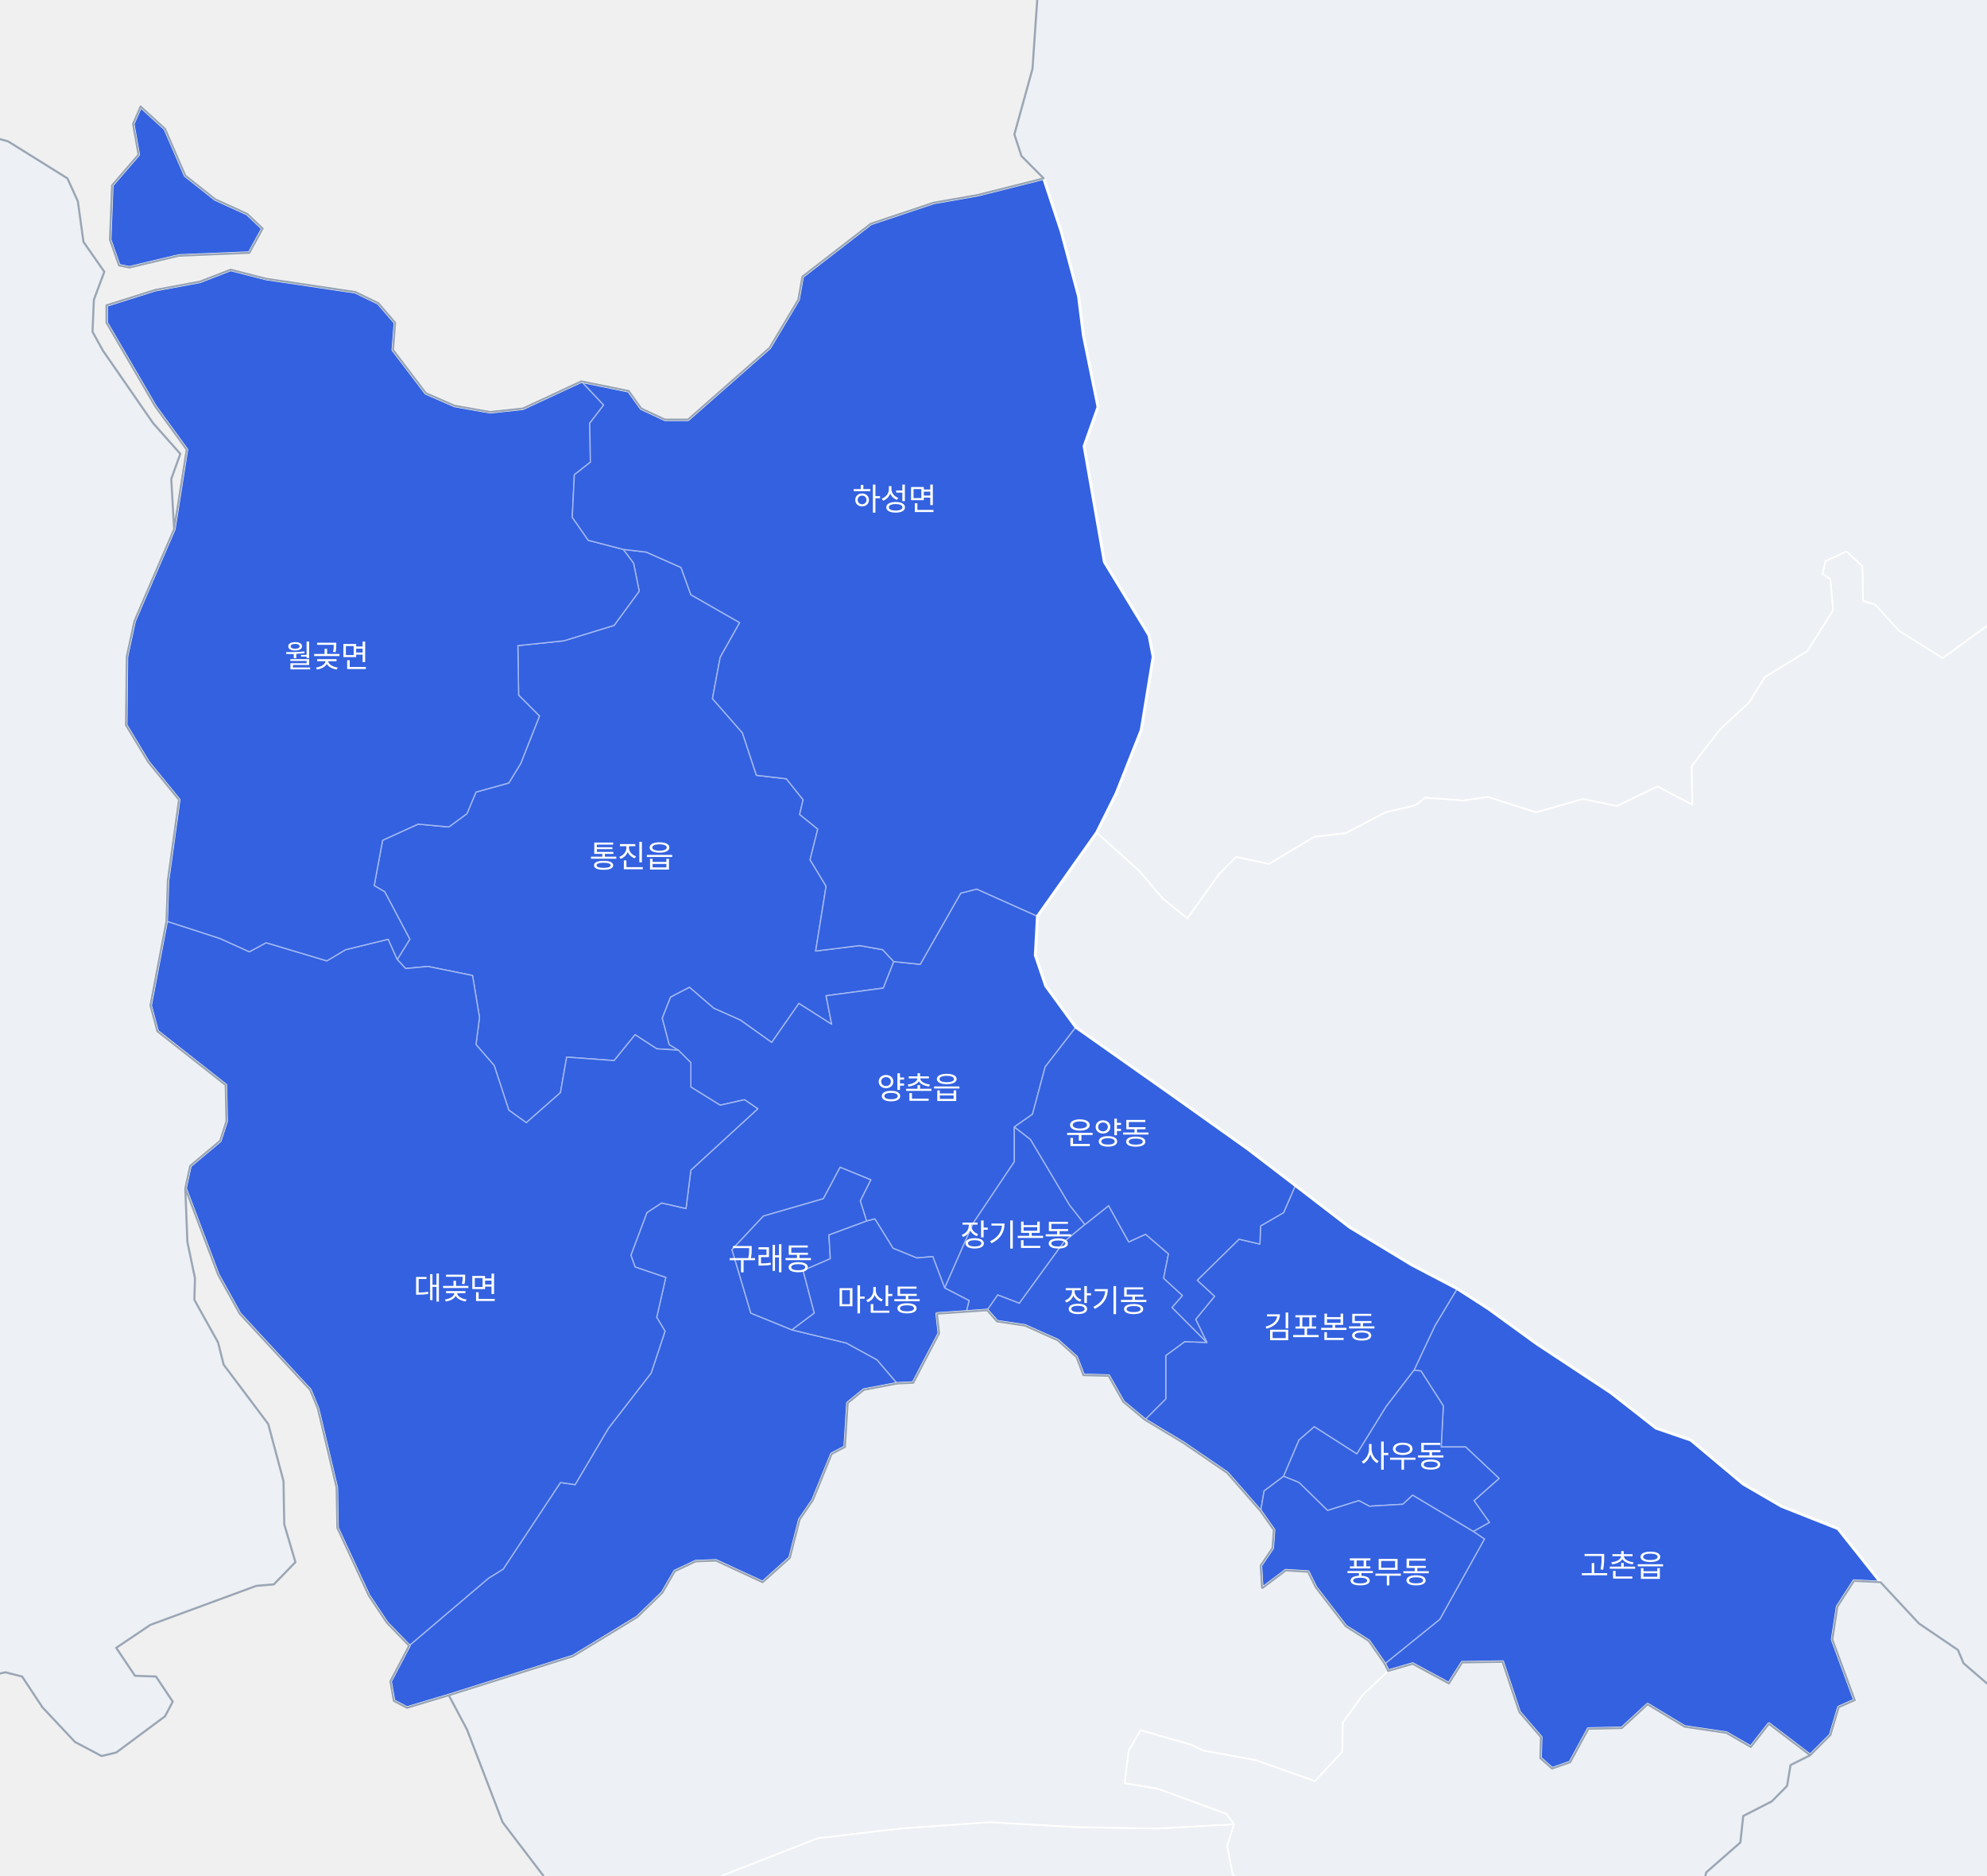
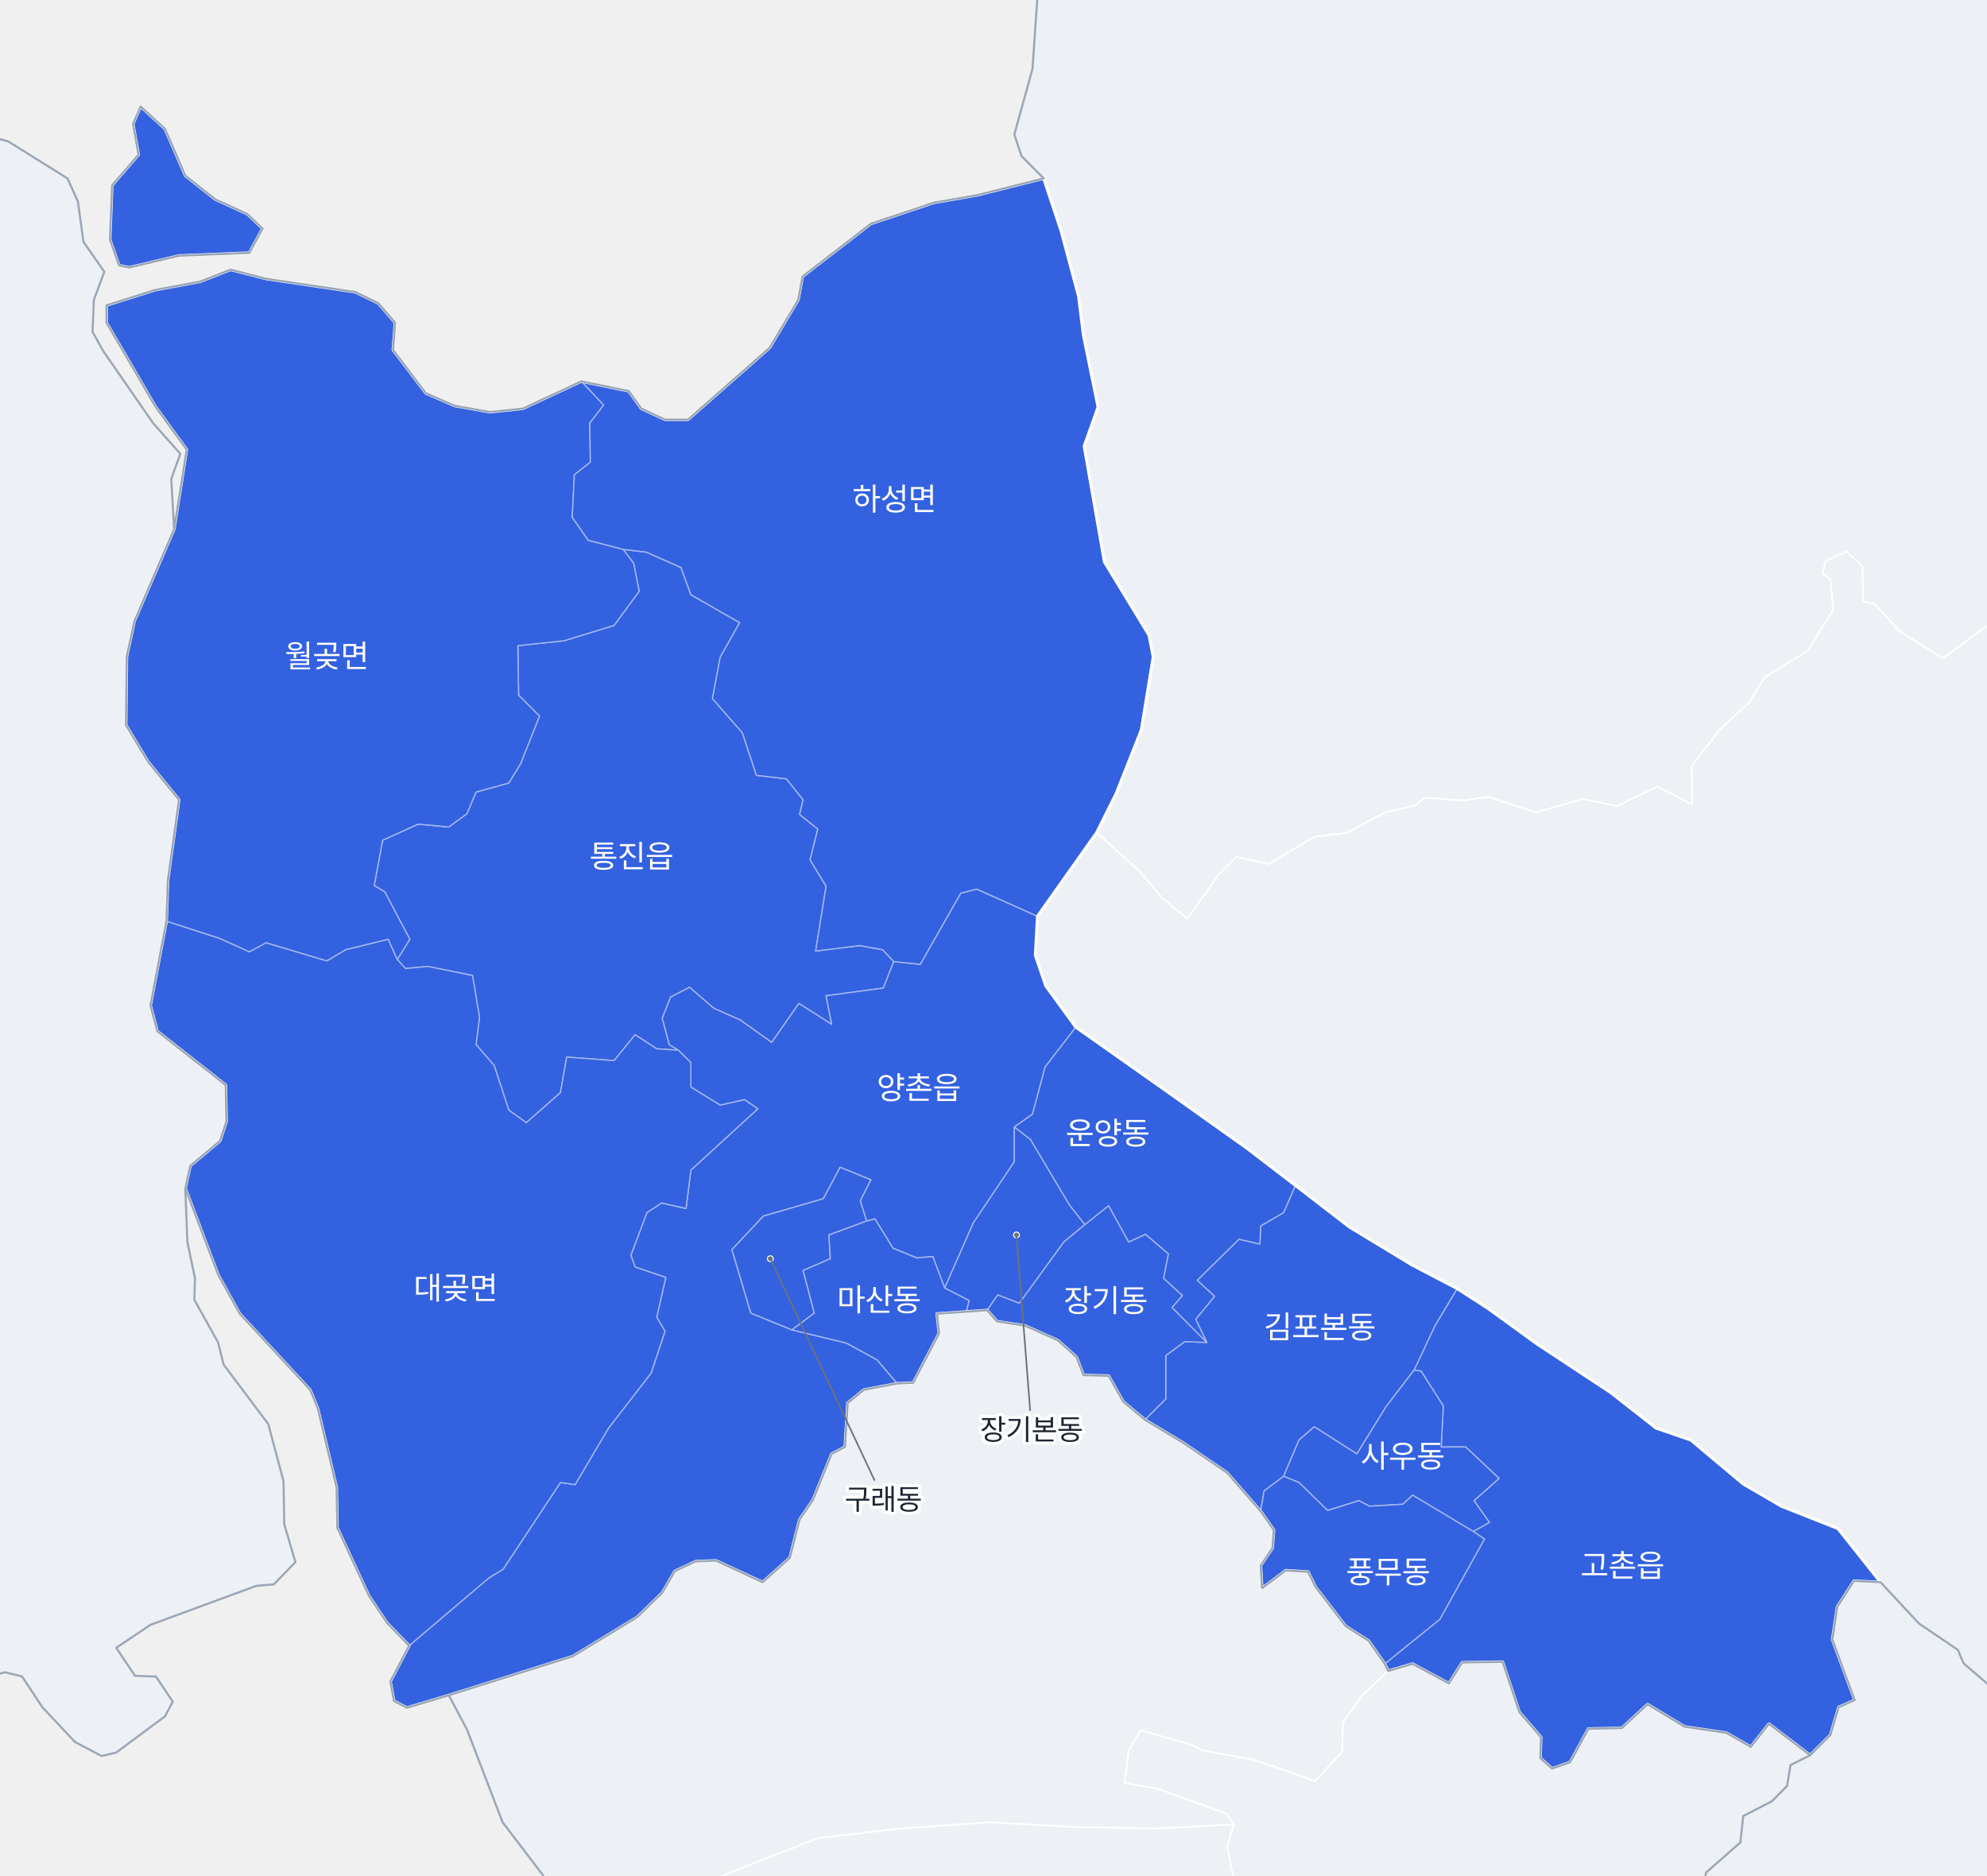
<svg xmlns="http://www.w3.org/2000/svg" width="1600" height="1510" viewBox="0 0 1600 1510" font-family="Pretendard,'Pretendard Variable','Apple SD Gothic Neo','Malgun Gothic','맑은 고딕','Noto Sans KR','Noto Sans CJK KR',sans-serif">
  <g id="배경">
    <path d="M1600 1510L1373.3 1510 1373.9 1507.5 1401.4 1483.4 1403.7 1462.1 1426.7 1450.3 1439 1437.9 1441.8 1421.1 1457.6 1413.2 1473.9 1396.9 1480.6 1374.5 1493.5 1368.8 1475.5 1320 1479.5 1293.6 1492.9 1272.8 1514.3 1273.9 1545.2 1307.1 1576.6 1328.4 1581.1 1339.1 1600 1355.4Z" fill="#EDF0F4" fill-rule="evenodd" />
    <path d="M993.8 1510L992.6 1509.2 988.1 1486.2 993.7 1468.8 987.6 1460.4 932.5 1440.2 905.6 1435.7 908.9 1409.3 918.5 1393 959.5 1404.8 968.5 1409.3 1011.1 1417.1 1058.9 1434 1080.8 1410.4 1081.3 1386.8 1097.1 1364.9 1117.8 1345.3 1137.5 1339.6 1166.7 1355.4 1177.4 1338.5 1209.9 1338 1223.4 1378.4 1240.8 1398.6 1240.3 1415.5 1249.8 1423.9 1264.4 1418.8 1279 1391.9 1306 1391.3 1326.7 1372.2 1356.5 1390.2 1390.2 1395.2 1409.8 1406.5 1424.4 1387.9 1457.6 1413.2 1441.8 1421.1 1439 1437.9 1426.7 1450.3 1403.7 1462.1 1401.4 1483.4 1373.9 1507.5 1373.3 1510Z" fill="#EDF0F4" fill-rule="evenodd" />
    <path d="M581.7 1510L658.5 1480 724.8 1472.2 797.2 1467.1 865.1 1471 931.4 1472.2 993.7 1468.8 988.1 1486.2 992.6 1509.2 993.8 1510Z" fill="#EDF0F4" fill-rule="evenodd" />
    <path d="M581.7 1510L437.4 1510 404.7 1467.1 376 1392.4 361.4 1364.9 461.4 1333.5 513.1 1302 533.3 1282.4 543.4 1265 560.2 1257.1 576.5 1256.5 614.1 1273.9 636 1254.3 643.9 1223.4 654.6 1207.7 669.7 1170.6 680.4 1165 682.6 1129.6 695.6 1119 722.5 1113.9 735.4 1113.3 756.2 1073.5 754.5 1057.7 778.1 1056.1 794.9 1054.9 802.8 1063.9 825.3 1067.3 851.7 1079.1 866.8 1092.6 872.4 1107.2 892.7 1107.7 904.4 1128.5 921.9 1143.1 952.7 1161.6 988.1 1185.8 1015.1 1216.7 1025.7 1231.8 1024.6 1246.4 1015.1 1260.5 1016.2 1278.4 1016.8 1278.4 1035.3 1264.4 1053.3 1265.5 1059.4 1277.9 1083.6 1309.3 1102.1 1321.1 1115 1339.6 1117.8 1345.3 1097.1 1364.9 1081.3 1386.8 1080.8 1410.4 1058.9 1434 1011.1 1417.1 968.5 1409.3 959.5 1404.8 918.5 1393 908.9 1409.3 905.6 1435.7 932.5 1440.2 987.6 1460.4 993.7 1468.8 931.4 1472.2 865.1 1471 797.2 1467.1 724.8 1472.2 658.5 1480Z" fill="#EDF0F4" fill-rule="evenodd" />
    <path d="M0 112L6.5 113.8 54.3 143.6 62.7 162.1 67.2 194.7 84 218.8 75.6 241.3 74.5 267.1 82.9 282.3 123.3 340.7 145.2 365.4 137.9 385.6 140.2 426 121.7 468.7 108.2 500.1 102 528.8 101.4 583.8 119.4 613.6 144.1 643.9 135.1 709 134.6 724.8 134 741.6 121.1 809.5 126.7 830.3 181.7 873.6 182.3 902.8 177.2 918.5 153.1 938.7 149.2 956.7 150.9 999.9 157 1029.1 156.5 1046.5 175.6 1080.8 180.1 1098.7 216 1146.5 228.3 1192.5 228.9 1227.3 237.9 1257.7 220.5 1275.6 206.4 1276.8 121.1 1308.2 93.6 1326.7 108.7 1349.2 125.6 1349.8 139.1 1370 132.9 1381.8 93.6 1411 81.8 1413.8 60.4 1402.5 34.1 1374.5 17.8 1349.8 4.3 1346.4 0 1347.4Z" fill="#EDF0F4" fill-rule="evenodd" />
    <path d="M1576.6 1328.4L1545.2 1307.1 1514.3 1273.9 1480 1230.7 1434.5 1212.7 1403.7 1194.8 1361.5 1159.4 1333.5 1149.8 1297 1121.2 1237.4 1081.9 1198.7 1053.8 1173.4 1037.5 1136.9 1018.4 1086.9 988.1 1043.1 954.4 1005 925.2 944.3 882 866.3 827 842.1 793.8 833.7 769.1 835.4 737.7 883.1 670.3 917.4 701.2 936.5 723.6 956.1 739.4 981.9 703.4 995.4 689.9 1021.8 695.6 1058.3 673.7 1083.6 670.8 1115.6 654 1139.7 648.4 1147.6 642.2 1178.5 644.5 1198.1 641.6 1236.9 654 1274.5 643.3 1302 648.9 1334.6 633.2 1362.7 647.8 1362.1 616.9 1385.1 587.2 1408.7 565.3 1421.1 545.1 1455.3 524.3 1476.1 491.2 1473.9 466.4 1467.7 461.9 1469.9 451.8 1486.8 444 1499.7 455.8 1500.2 483.8 1509.8 486.7 1529.4 508 1564.3 529.9 1600 503.9 1600 1355.4 1581.1 1339.1Z" fill="#EDF0F4" fill-rule="evenodd" />
    <path d="M1198.1 641.6L1178.5 644.5 1147.6 642.2 1139.7 648.4 1115.6 654 1083.6 670.8 1058.3 673.7 1021.8 695.6 995.4 689.9 981.9 703.4 956.1 739.4 936.5 723.6 917.4 701.2 883.1 670.3 898.8 638.8 919 587.7 928.6 528.8 925.2 511.4 889.3 452.4 873 359.2 884.2 327.7 872.4 269.9 868.5 238.5 854.5 186.2 840.4 143.6 822.5 125.6 816.8 108.2 831.4 55.4 835.2 0 1600 0 1600 503.9 1564.3 529.9 1529.4 508 1509.8 486.7 1500.2 483.8 1499.7 455.8 1486.8 444 1469.9 451.8 1467.7 461.9 1473.9 466.4 1476.1 491.2 1455.3 524.3 1421.1 545.1 1408.7 565.3 1385.1 587.2 1362.1 616.9 1362.7 647.8 1334.6 633.2 1302 648.9 1274.5 643.3 1236.9 654Z" fill="#EDF0F4" fill-rule="evenodd" />
    <path d="M1373.3 1510L1373.9 1507.5 1401.4 1483.4 1403.7 1462.1 1426.7 1450.3 1439 1437.9 1441.8 1421.1 1457.6 1413.2 1473.9 1396.9 1480.6 1374.5 1493.5 1368.8 1475.5 1320 1479.5 1293.6 1492.9 1272.8 1514.3 1273.9 1545.2 1307.1 1576.6 1328.4 1581.1 1339.1 1600 1355.4" fill="none" stroke="#FFFFFF" stroke-width="1.2" stroke-linejoin="round" stroke-linecap="round" />
    <path d="M993.8 1510L992.6 1509.2 988.1 1486.2 993.7 1468.8 987.6 1460.4 932.5 1440.2 905.6 1435.7 908.9 1409.3 918.5 1393 959.5 1404.8 968.5 1409.3 1011.1 1417.1 1058.9 1434 1080.8 1410.4 1081.3 1386.8 1097.1 1364.9 1117.8 1345.3 1137.5 1339.6 1166.7 1355.4 1177.4 1338.5 1209.9 1338 1223.4 1378.4 1240.8 1398.6 1240.3 1415.5 1249.8 1423.9 1264.4 1418.8 1279 1391.9 1306 1391.3 1326.7 1372.2 1356.5 1390.2 1390.2 1395.2 1409.8 1406.5 1424.4 1387.9 1457.6 1413.2 1441.8 1421.1 1439 1437.9 1426.7 1450.3 1403.7 1462.1 1401.4 1483.4 1373.9 1507.5 1373.3 1510" fill="none" stroke="#FFFFFF" stroke-width="1.2" stroke-linejoin="round" stroke-linecap="round" />
    <path d="M581.7 1510L658.5 1480 724.8 1472.2 797.2 1467.1 865.1 1471 931.4 1472.2 993.7 1468.8 988.1 1486.2 992.6 1509.2 993.8 1510" fill="none" stroke="#FFFFFF" stroke-width="1.2" stroke-linejoin="round" stroke-linecap="round" />
    <path d="M437.4 1510L404.7 1467.1 376 1392.4 361.4 1364.9 461.4 1333.5 513.1 1302 533.3 1282.4 543.4 1265 560.2 1257.1 576.5 1256.5 614.1 1273.9 636 1254.3 643.9 1223.4 654.6 1207.7 669.7 1170.6 680.4 1165 682.6 1129.6 695.6 1119 722.5 1113.9 735.4 1113.3 756.2 1073.5 754.5 1057.7 778.1 1056.1 794.9 1054.9 802.8 1063.9 825.3 1067.3 851.7 1079.1 866.8 1092.6 872.4 1107.2 892.7 1107.7 904.4 1128.5 921.9 1143.1 952.7 1161.6 988.1 1185.8 1015.1 1216.7 1025.7 1231.8 1024.6 1246.4 1015.1 1260.5 1016.2 1278.4 1016.8 1278.4 1035.3 1264.4 1053.3 1265.5 1059.4 1277.9 1083.6 1309.3 1102.1 1321.1 1115 1339.6 1117.8 1345.3 1097.1 1364.9 1081.3 1386.8 1080.8 1410.4 1058.9 1434 1011.1 1417.1 968.5 1409.3 959.5 1404.8 918.5 1393 908.9 1409.3 905.6 1435.7 932.5 1440.2 987.6 1460.4 993.7 1468.8 931.4 1472.2 865.1 1471 797.2 1467.1 724.8 1472.2 658.5 1480 581.7 1510" fill="none" stroke="#FFFFFF" stroke-width="1.2" stroke-linejoin="round" stroke-linecap="round" />
    <path d="M0 112L6.5 113.8 54.3 143.6 62.7 162.1 67.2 194.7 84 218.8 75.6 241.3 74.5 267.1 82.9 282.3 123.3 340.7 145.2 365.4 137.9 385.6 140.2 426 121.7 468.7 108.2 500.1 102 528.8 101.4 583.8 119.4 613.6 144.1 643.9 135.1 709 134.6 724.8 134 741.6 121.1 809.5 126.7 830.3 181.7 873.6 182.3 902.8 177.2 918.5 153.1 938.7 149.2 956.7 150.9 999.9 157 1029.1 156.5 1046.5 175.6 1080.8 180.1 1098.7 216 1146.5 228.3 1192.5 228.9 1227.3 237.9 1257.7 220.5 1275.6 206.4 1276.8 121.1 1308.2 93.6 1326.7 108.7 1349.2 125.6 1349.8 139.1 1370 132.9 1381.8 93.6 1411 81.8 1413.8 60.4 1402.5 34.1 1374.5 17.8 1349.8 4.3 1346.4 0 1347.4" fill="none" stroke="#FFFFFF" stroke-width="1.2" stroke-linejoin="round" stroke-linecap="round" />
    <path d="M1600 1355.4L1581.1 1339.1 1576.6 1328.4 1545.2 1307.1 1514.3 1273.9 1480 1230.7 1434.5 1212.7 1403.7 1194.8 1361.5 1159.4 1333.5 1149.8 1297 1121.2 1237.4 1081.9 1198.7 1053.8 1173.4 1037.5 1136.9 1018.4 1086.9 988.1 1043.1 954.4 1005 925.2 944.3 882 866.3 827 842.1 793.8 833.7 769.1 835.4 737.7 883.1 670.3 917.4 701.2 936.5 723.6 956.1 739.4 981.9 703.4 995.4 689.9 1021.8 695.6 1058.3 673.7 1083.6 670.8 1115.6 654 1139.7 648.4 1147.6 642.2 1178.5 644.5 1198.1 641.6 1236.9 654 1274.5 643.3 1302 648.9 1334.6 633.2 1362.7 647.8 1362.1 616.9 1385.1 587.2 1408.7 565.3 1421.1 545.1 1455.3 524.3 1476.1 491.2 1473.9 466.4 1467.7 461.9 1469.9 451.8 1486.8 444 1499.7 455.8 1500.2 483.8 1509.8 486.7 1529.4 508 1564.3 529.9 1600 503.9" fill="none" stroke="#FFFFFF" stroke-width="1.2" stroke-linejoin="round" stroke-linecap="round" />
    <path d="M1600 503.9L1564.3 529.9 1529.4 508 1509.8 486.7 1500.2 483.8 1499.7 455.8 1486.8 444 1469.9 451.8 1467.7 461.9 1473.9 466.4 1476.1 491.2 1455.3 524.3 1421.1 545.1 1408.7 565.3 1385.1 587.2 1362.1 616.9 1362.7 647.8 1334.6 633.2 1302 648.9 1274.5 643.3 1236.9 654 1198.1 641.6 1178.5 644.5 1147.6 642.2 1139.7 648.4 1115.6 654 1083.6 670.8 1058.3 673.7 1021.8 695.6 995.4 689.9 981.9 703.4 956.1 739.4 936.5 723.6 917.4 701.2 883.1 670.3 898.8 638.8 919 587.7 928.6 528.8 925.2 511.4 889.3 452.4 873 359.2 884.2 327.7 872.4 269.9 868.5 238.5 854.5 186.2 840.4 143.6 822.5 125.6 816.8 108.2 831.4 55.4 835.2 0" fill="none" stroke="#FFFFFF" stroke-width="1.2" stroke-linejoin="round" stroke-linecap="round" />
  </g>
  <g id="대상_내부">
    <path id="경기도_김포시_통진읍" d="M719.7 774.2L710.7 764.6 692.2 761.3 656.8 765.7 665.2 713.5 652.3 692.2 658.5 667.5 643.9 655.7 646.7 643.9 633.2 627 609.1 624.2 597.8 590 573.7 562.5 579.9 529.3 595.6 501.3 556.3 478.8 548.4 456.9 520.4 444.5 501.8 442.3 510.2 453.5 514.7 476 494.5 503.5 454.1 515.9 417 519.8 417.6 559.7 434.4 576.5 419.3 614.7 409.7 630.4 383.3 637.7 376 655.1 361.4 665.8 336.7 663.5 308.1 676.5 301.3 713 309.8 718 330 756.2 319.9 772.5 326.6 779.8 344.6 778.1 380.5 785.4 386.1 819.1 383.3 841 397.9 857.8 409.7 893.8 423.8 903.9 451.3 879.7 456.3 851.1 494.5 853.9 511.4 833.1 528.8 844.4 546.2 845.5 538.9 841 533.3 819.7 540 802.8 555.2 794.9 574.8 811.8 596.2 821.3 621.4 839.3 643.3 807.9 669.7 824.7 665.2 801.7 711.3 795.5Z" fill="#3361E0" fill-rule="evenodd" stroke="#A3B8F1" stroke-width="1" stroke-linejoin="round" />
    <path id="경기도_김포시_고촌읍" d="M1198.7 1053.8L1173.4 1037.5 1155.5 1067.3 1138.6 1103.2 1144.2 1103.8 1162.2 1131.9 1160.5 1165 1180.2 1165 1207.1 1190.3 1186.9 1208.2 1199.3 1225.7 1186.3 1233 1195.3 1239.1 1159.4 1303.7 1115 1339.6 1117.8 1345.3 1137.5 1339.6 1166.7 1355.4 1177.4 1338.5 1209.9 1338 1223.4 1378.4 1240.8 1398.6 1240.3 1415.5 1249.8 1423.9 1264.4 1418.8 1279 1391.9 1306 1391.3 1326.7 1372.2 1356.5 1390.2 1390.2 1395.2 1409.8 1406.5 1424.4 1387.9 1457.6 1413.2 1473.9 1396.9 1480.6 1374.5 1493.5 1368.8 1475.5 1320 1479.5 1293.6 1492.9 1272.8 1514.3 1273.9 1480 1230.7 1434.5 1212.7 1403.7 1194.8 1361.5 1159.4 1333.5 1149.8 1297 1121.2 1237.4 1081.9Z" fill="#3361E0" fill-rule="evenodd" stroke="#A3B8F1" stroke-width="1" stroke-linejoin="round" />
    <path id="경기도_김포시_양촌읍" d="M835.4 737.7L786.5 715.8 773.6 719.1 741 776.4 719.7 774.2 711.3 795.5 665.2 801.7 669.7 824.7 643.3 807.9 621.4 839.3 596.2 821.3 574.8 811.8 555.2 794.9 540 802.8 533.3 819.7 538.9 841 546.2 845.5 556.3 855.6 556.3 875.2 579.9 889.8 599.5 885.4 610.2 892.7 556.3 942.1 552.4 973 532.7 968.5 520.9 976.3 508 1010.6 511.4 1020.1 536.1 1028.5 528.8 1060.6 535.5 1071.8 524.3 1105.5 490 1149.8 463.1 1195.3 451.3 1193.6 405.2 1263.3 393.4 1270.6 329.4 1325 314.3 1353.7 317.1 1369.4 327.7 1375 361.4 1364.9 461.4 1333.5 513.1 1302 533.3 1282.4 543.4 1265 560.2 1257.1 576.5 1256.5 614.1 1273.9 636 1254.3 643.9 1223.4 654.6 1207.7 669.7 1170.6 680.4 1165 682.6 1129.6 695.6 1119 722.5 1113.9 706.2 1094.8 681.5 1081.3 637.7 1070.7 604.6 1057.2 589.4 1006.1 614.7 979.1 663 965.1 676.5 939.8 701.2 949.9 692.7 966.8 697.8 983.1 704.5 981.4 719.1 1005 738.2 1012.8 751.1 1011.7 760.7 1037 783.7 984.7 816.8 935.3 816.8 907.3 831.4 897.1 841.6 859 866.3 827 842.1 793.8 833.7 769.1Z" fill="#3361E0" fill-rule="evenodd" stroke="#A3B8F1" stroke-width="1" stroke-linejoin="round" />
    <path id="경기도_김포시_대곶면" d="M319.9 772.5L312.6 756.2 278.3 764.6 263.2 773.6 214.3 759 200.8 766.3 177.2 755.6 134 741.6 121.1 809.5 126.7 830.3 181.7 873.6 182.3 902.8 177.2 918.5 153.1 938.7 149.2 956.7 175.6 1026.3 193 1057.7 249.7 1119 255.9 1134.1 271 1197.6 271.6 1230.1 296.9 1284.6 311.5 1306.5 329.4 1325 393.4 1270.6 405.2 1263.3 451.3 1193.6 463.1 1195.3 490 1149.8 524.3 1105.5 535.5 1071.8 528.8 1060.6 536.1 1028.5 511.4 1020.1 508 1010.6 520.9 976.3 532.7 968.5 552.4 973 556.3 942.1 610.2 892.7 599.5 885.4 579.9 889.8 556.3 875.2 556.3 855.6 546.2 845.5 528.8 844.4 511.4 833.1 494.5 853.9 456.3 851.1 451.3 879.7 423.8 903.9 409.7 893.8 397.9 857.8 383.3 841 386.1 819.1 380.5 785.4 344.6 778.1 326.6 779.8Z" fill="#3361E0" fill-rule="evenodd" stroke="#A3B8F1" stroke-width="1" stroke-linejoin="round" />
    <path id="경기도_김포시_월곶면" d="M468.1 307L421 328.9 394.6 331.7 365.9 326.6 342.9 316.5 316.5 281.7 318.2 259.8 304.7 244.1 286.2 235.1 214.3 224.4 185.7 217.1 161 226.7 125 233.4 85.7 245.8 85.7 259.8 125 327.2 150.3 362 140.2 426 121.7 468.7 108.2 500.1 102 528.8 101.4 583.8 119.4 613.6 144.1 643.9 135.1 709 134.6 724.8 134 741.6 177.2 755.6 200.8 766.3 214.3 759 263.2 773.6 278.3 764.6 312.6 756.2 319.9 772.5 330 756.2 309.8 718 301.3 713 308.1 676.5 336.7 663.5 361.4 665.8 376 655.1 383.3 637.7 409.7 630.4 419.3 614.7 434.4 576.5 417.6 559.7 417 519.8 454.1 515.9 494.5 503.5 514.7 476 510.2 453.5 501.8 442.3 473.7 435 460.8 416.5 462.5 382.2 475.4 372.1 474.9 340.7 486.1 326.1ZM200.8 203.6L211.5 184 199.1 172.2 173.3 160.4 149.2 141.3 132.9 103.7 113.2 85.7 107.1 99.8 111.5 124.5 90.2 149.2 88.5 193 95.8 213.7 104.2 215.4 144.1 205.9Z" fill="#3361E0" fill-rule="evenodd" stroke="#A3B8F1" stroke-width="1" stroke-linejoin="round" />
    <path id="경기도_김포시_하성면" d="M884.2 327.7L872.4 269.9 868.5 238.5 854.5 186.2 840.4 143.6 787.1 157 751.7 163.2 701.2 180.1 646.1 222.7 642.8 241.3 619.7 280 554 337.8 535.5 337.8 516.4 328.9 506.3 314.8 468.1 307 486.1 326.1 474.9 340.7 475.4 372.1 462.5 382.2 460.8 416.5 473.7 435 501.8 442.3 520.4 444.5 548.4 456.9 556.3 478.8 595.6 501.3 579.9 529.3 573.7 562.5 597.8 590 609.1 624.2 633.2 627 646.7 643.9 643.9 655.7 658.5 667.5 652.3 692.2 665.2 713.5 656.8 765.7 692.2 761.3 710.7 764.6 719.7 774.2 741 776.4 773.6 719.1 786.5 715.8 835.4 737.7 883.1 670.3 898.8 638.8 919 587.7 928.6 528.8 925.2 511.4 889.3 452.4 873 359.2Z" fill="#3361E0" fill-rule="evenodd" stroke="#A3B8F1" stroke-width="1" stroke-linejoin="round" />
    <path id="경기도_김포시_김포본동" d="M1173.4 1037.5L1136.9 1018.4 1086.9 988.1 1043.1 954.4 1033.6 976.3 1015.1 987 1014.5 1001.6 997.7 997.7 964 1030.8 978 1043.7 962.8 1062.2 971.8 1080.8 953.9 1080.2 938.7 1091.4 938.7 1126.3 921.9 1143.1 952.7 1161.6 988.1 1185.8 1015.1 1216.7 1017.9 1200.4 1033.6 1188.6 1046 1159.4 1058.3 1148.7 1092.6 1170.6 1116.2 1132.4 1138.6 1103.2 1155.5 1067.3Z" fill="#3361E0" fill-rule="evenodd" stroke="#A3B8F1" stroke-width="1" stroke-linejoin="round" />
    <path id="경기도_김포시_장기본동" d="M873.6 985.9L861.2 970.1 829.8 917.4 816.8 907.3 816.8 935.3 783.7 984.7 760.7 1037 780.3 1047.1 778.1 1056.1 794.9 1054.9 803.4 1042.6 820.8 1049.3 856.7 999.9Z" fill="#3361E0" fill-rule="evenodd" stroke="#A3B8F1" stroke-width="1" stroke-linejoin="round" />
    <path id="경기도_김포시_사우동" d="M1186.3 1233L1199.3 1225.7 1186.9 1208.2 1207.1 1190.3 1180.2 1165 1160.5 1165 1162.2 1131.9 1144.2 1103.8 1138.6 1103.2 1116.2 1132.4 1092.6 1170.6 1058.3 1148.7 1046 1159.4 1033.6 1188.6 1046 1193.6 1069 1216.1 1094.2 1208.2 1102.7 1212.7 1129.6 1211.1 1137.5 1203.8Z" fill="#3361E0" fill-rule="evenodd" stroke="#A3B8F1" stroke-width="1" stroke-linejoin="round" />
    <path id="경기도_김포시_풍무동" d="M1186.3 1233L1137.5 1203.8 1129.6 1211.1 1102.7 1212.7 1094.2 1208.2 1069 1216.1 1046 1193.6 1033.6 1188.6 1017.9 1200.4 1015.1 1216.7 1025.7 1231.8 1024.6 1246.4 1015.1 1260.5 1016.2 1278.4 1016.8 1278.4 1035.3 1264.4 1053.3 1265.5 1059.4 1277.9 1083.6 1309.3 1102.1 1321.1 1115 1339.6 1159.4 1303.7 1195.3 1239.1Z" fill="#3361E0" fill-rule="evenodd" stroke="#A3B8F1" stroke-width="1" stroke-linejoin="round" />
    <path id="경기도_김포시_장기동" d="M971.8 1080.8L943.8 1052.7 952.2 1043.1 937 1029.1 940.9 1009.5 922.4 993.7 908.9 999.9 892.7 970.7 873.6 985.9 856.7 999.9 820.8 1049.3 803.4 1042.6 794.9 1054.9 802.8 1063.9 825.3 1067.3 851.7 1079.1 866.8 1092.6 872.4 1107.2 892.7 1107.7 904.4 1128.5 921.9 1143.1 938.7 1126.3 938.7 1091.4 953.9 1080.2Z" fill="#3361E0" fill-rule="evenodd" stroke="#A3B8F1" stroke-width="1" stroke-linejoin="round" />
    <path id="경기도_김포시_구래동" d="M637.7 1070.7L655.7 1057.2 646.7 1022.9 668.6 1013.4 667.5 994.3 697.8 983.1 692.7 966.8 701.2 949.9 676.5 939.8 663 965.1 614.7 979.1 589.4 1006.1 604.6 1057.2Z" fill="#3361E0" fill-rule="evenodd" stroke="#A3B8F1" stroke-width="1" stroke-linejoin="round" />
    <path id="경기도_김포시_마산동" d="M697.8 983.1L667.5 994.3 668.6 1013.4 646.7 1022.9 655.7 1057.2 637.7 1070.7 681.5 1081.3 706.2 1094.8 722.5 1113.9 735.4 1113.3 756.2 1073.5 754.5 1057.7 778.1 1056.1 780.3 1047.1 760.7 1037 751.1 1011.7 738.2 1012.8 719.1 1005 704.5 981.4Z" fill="#3361E0" fill-rule="evenodd" stroke="#A3B8F1" stroke-width="1" stroke-linejoin="round" />
    <path id="경기도_김포시_운양동" d="M944.3 882L866.3 827 841.6 859 831.4 897.1 816.8 907.3 829.8 917.4 861.2 970.1 873.6 985.9 892.7 970.7 908.9 999.9 922.4 993.7 940.9 1009.5 937 1029.1 952.2 1043.1 943.8 1052.7 971.8 1080.8 962.8 1062.2 978 1043.7 964 1030.8 997.7 997.7 1014.5 1001.6 1015.1 987 1033.6 976.3 1043.1 954.4 1005 925.2Z" fill="#3361E0" fill-rule="evenodd" stroke="#A3B8F1" stroke-width="1" stroke-linejoin="round" />
  </g>
  <g id="대상">
    <path d="M754.5 1057.7L756.2 1073.5 735.4 1113.3 722.5 1113.9 695.6 1119 682.6 1129.6 680.4 1165 669.7 1170.6 654.6 1207.7 643.9 1223.4 636 1254.3 614.1 1273.9 576.5 1256.5 560.2 1257.1 543.4 1265 533.3 1282.4 513.1 1302 461.4 1333.5 361.4 1364.9 327.7 1375 317.1 1369.4 314.3 1353.7 329.4 1325 311.5 1306.5 296.9 1284.6 271.6 1230.1 271 1197.6 255.9 1134.1 249.7 1119 193 1057.7 175.6 1026.3 149.2 956.7 153.1 938.7 177.2 918.5 182.3 902.8 181.7 873.6 126.7 830.3 121.1 809.5 134 741.6 134.6 724.8 135.1 709 144.1 643.9 119.4 613.6 101.4 583.8 102 528.8 108.2 500.1 121.7 468.7 140.2 426 150.3 362 125 327.2 85.7 259.8 85.7 245.8 125 233.4 161 226.7 185.7 217.1 214.3 224.4 286.2 235.1 304.7 244.1 318.2 259.8 316.5 281.7 342.9 316.5 365.9 326.6 394.6 331.7 421 328.9 468.1 307 506.3 314.8 516.4 328.9 535.5 337.8 554 337.8 619.7 280 642.8 241.3 646.1 222.7 701.2 180.1 751.7 163.2 787.1 157 840.4 143.6 854.5 186.2 868.5 238.5 872.4 269.9 884.2 327.7 873 359.2 889.3 452.4 925.2 511.4 928.6 528.8 919 587.7 898.8 638.8 883.1 670.3 835.4 737.7 833.7 769.1 842.1 793.8 866.3 827 944.3 882 1005 925.2 1043.1 954.4 1086.9 988.1 1136.9 1018.4 1173.4 1037.5 1198.7 1053.8 1237.4 1081.9 1297 1121.2 1333.5 1149.8 1361.5 1159.4 1403.7 1194.8 1434.5 1212.7 1480 1230.7 1514.3 1273.9 1492.9 1272.8 1479.5 1293.6 1475.5 1320 1493.5 1368.8 1480.6 1374.5 1473.9 1396.9 1457.6 1413.2 1424.4 1387.9 1409.8 1406.5 1390.2 1395.2 1356.5 1390.2 1326.7 1372.2 1306 1391.3 1279 1391.9 1264.4 1418.8 1249.8 1423.9 1240.3 1415.5 1240.8 1398.6 1223.4 1378.4 1209.9 1338 1177.4 1338.5 1166.7 1355.4 1137.5 1339.6 1117.8 1345.3 1115 1339.6 1102.1 1321.1 1083.6 1309.3 1059.4 1277.9 1053.3 1265.5 1035.3 1264.4 1016.8 1278.4 1016.2 1278.4 1015.1 1260.5 1024.6 1246.4 1025.7 1231.8 1015.1 1216.7 988.1 1185.8 952.7 1161.6 921.9 1143.1 904.4 1128.5 892.7 1107.7 872.4 1107.2 866.8 1092.6 851.7 1079.1 825.3 1067.3 802.8 1063.9 794.9 1054.9 778.1 1056.1 754.5 1057.7M88.5 193L90.2 149.2 111.5 124.5 107.1 99.8 113.2 85.7 132.9 103.7 149.2 141.3 173.3 160.4 199.1 172.2 211.5 184 200.8 203.6 144.1 205.9 104.2 215.4 95.8 213.7 88.5 193" fill="none" stroke="#FFFFFF" stroke-width="2.4" stroke-linejoin="round" stroke-linecap="round" />
  </g>
  <g id="시도경계">
    <path d="M1373.3 1510L1373.9 1507.5 1401.4 1483.4 1403.7 1462.1 1426.7 1450.3 1439 1437.9 1441.8 1421.1 1457.6 1413.2 1473.9 1396.9 1480.6 1374.5 1493.5 1368.8 1475.5 1320 1479.5 1293.6 1492.9 1272.8 1514.3 1273.9 1545.2 1307.1 1576.6 1328.4 1581.1 1339.1 1600 1355.4M437.4 1510L404.7 1467.1 376 1392.4 361.4 1364.9 461.4 1333.5 513.1 1302 533.3 1282.4 543.4 1265 560.2 1257.1 576.5 1256.5 614.1 1273.9 636 1254.3 643.9 1223.4 654.6 1207.7 669.7 1170.6 680.4 1165 682.6 1129.6 695.6 1119 722.5 1113.9 735.4 1113.3 756.2 1073.5 754.5 1057.7 778.1 1056.1 794.9 1054.9 802.8 1063.9 825.3 1067.3 851.7 1079.1 866.8 1092.6 872.4 1107.2 892.7 1107.7 904.4 1128.5 921.9 1143.1 952.7 1161.6 988.1 1185.8 1015.1 1216.7 1025.7 1231.8 1024.6 1246.4 1015.1 1260.5 1016.2 1278.4 1016.8 1278.4 1035.3 1264.4 1053.3 1265.5 1059.4 1277.9 1083.6 1309.3 1102.1 1321.1 1115 1339.6 1117.8 1345.3 1137.5 1339.6 1166.7 1355.4 1177.4 1338.5 1209.9 1338 1223.4 1378.4 1240.8 1398.6 1240.3 1415.5 1249.8 1423.9 1264.4 1418.8 1279 1391.9 1306 1391.3 1326.7 1372.2 1356.5 1390.2 1390.2 1395.2 1409.8 1406.5 1424.4 1387.9 1457.6 1413.2 1441.8 1421.1 1439 1437.9 1426.7 1450.3 1403.7 1462.1 1401.4 1483.4 1373.9 1507.5 1373.3 1510M0 112L6.5 113.8 54.3 143.6 62.7 162.1 67.2 194.7 84 218.8 75.6 241.3 74.5 267.1 82.9 282.3 123.3 340.7 145.2 365.4 137.9 385.6 140.2 426 121.7 468.7 108.2 500.1 102 528.8 101.4 583.8 119.4 613.6 144.1 643.9 135.1 709 134.6 724.8 134 741.6 121.1 809.5 126.7 830.3 181.7 873.6 182.3 902.8 177.2 918.5 153.1 938.7 149.2 956.7 150.9 999.9 157 1029.1 156.5 1046.5 175.6 1080.8 180.1 1098.7 216 1146.5 228.3 1192.5 228.9 1227.3 237.9 1257.7 220.5 1275.6 206.4 1276.8 121.1 1308.2 93.6 1326.7 108.7 1349.2 125.6 1349.8 139.1 1370 132.9 1381.8 93.6 1411 81.8 1413.8 60.4 1402.5 34.1 1374.5 17.8 1349.8 4.3 1346.4 0 1347.4M1600 1355.4L1581.1 1339.1 1576.6 1328.4 1545.2 1307.1 1514.3 1273.9 1492.9 1272.8 1479.5 1293.6 1475.5 1320 1493.5 1368.8 1480.6 1374.5 1473.9 1396.9 1457.6 1413.2 1424.4 1387.9 1409.8 1406.5 1390.2 1395.2 1356.5 1390.2 1326.7 1372.2 1306 1391.3 1279 1391.9 1264.4 1418.8 1249.8 1423.9 1240.3 1415.5 1240.8 1398.6 1223.4 1378.4 1209.9 1338 1177.4 1338.5 1166.7 1355.4 1137.5 1339.6 1117.8 1345.3 1115 1339.6 1102.1 1321.1 1083.6 1309.3 1059.4 1277.9 1053.3 1265.5 1035.3 1264.4 1016.8 1278.4 1016.2 1278.4 1015.1 1260.5 1024.6 1246.4 1025.7 1231.8 1015.1 1216.7 988.1 1185.8 952.7 1161.6 921.9 1143.1 904.4 1128.5 892.7 1107.7 872.4 1107.2 866.8 1092.6 851.7 1079.1 825.3 1067.3 802.8 1063.9 794.9 1054.9 778.1 1056.1 754.5 1057.7 756.2 1073.5 735.4 1113.3 722.5 1113.9 695.6 1119 682.6 1129.6 680.4 1165 669.7 1170.6 654.6 1207.7 643.9 1223.4 636 1254.3 614.1 1273.9 576.5 1256.5 560.2 1257.1 543.4 1265 533.3 1282.4 513.1 1302 461.4 1333.5 361.4 1364.9 327.7 1375 317.1 1369.4 314.3 1353.7 329.4 1325 311.5 1306.5 296.9 1284.6 271.6 1230.1 271 1197.6 255.9 1134.1 249.7 1119 193 1057.7 175.6 1026.3 149.2 956.7 153.1 938.7 177.2 918.5 182.3 902.8 181.7 873.6 126.7 830.3 121.1 809.5 134 741.6 134.6 724.8 135.1 709 144.1 643.9 119.4 613.6 101.4 583.8 102 528.8 108.2 500.1 121.7 468.7 140.2 426 150.3 362 125 327.2 85.7 259.8 85.7 245.8 125 233.4 161 226.7 185.7 217.1 214.3 224.4 286.2 235.1 304.7 244.1 318.2 259.8 316.5 281.7 342.9 316.5 365.9 326.6 394.6 331.7 421 328.9 468.1 307 506.3 314.8 516.4 328.9 535.5 337.8 554 337.8 619.7 280 642.8 241.3 646.1 222.7 701.2 180.1 751.7 163.2 787.1 157 840.4 143.6 822.5 125.6 816.8 108.2 831.4 55.4 835.2 0M149.2 141.3L173.3 160.4 199.1 172.2 211.5 184 200.8 203.6 144.1 205.9 104.2 215.4 95.8 213.7 88.5 193 90.2 149.2 111.5 124.5 107.1 99.8 113.2 85.7 132.9 103.7 149.2 141.3" fill="none" stroke="#9AA6B5" stroke-width="1.7" stroke-linejoin="round" stroke-linecap="round" />
  </g>
+   <g id="지시선">
+     <path id="지시점_장기본동" d="M820.9 994.3L820.7 995.2 820.2 996 819.4 996.5 818.5 996.7 817.6 996.5 816.8 996 816.3 995.2 816.1 994.3 816.3 993.4 816.8 992.6 817.6 992.1 818.5 991.9 819.4 992.1 820.2 992.6 820.7 993.4Z" fill="#6D727A" fill-rule="evenodd" stroke="#FFFFFF" stroke-width="0.8" stroke-linejoin="round" />
+     <path id="지시점_구래동" d="M622.7 1013.4L622.5 1014.3 622 1015.1 621.2 1015.6 620.3 1015.8 619.4 1015.6 618.6 1015.1 618.1 1014.3 617.9 1013.4 618.1 1012.5 618.6 1011.7 619.4 1011.2 620.3 1011 621.2 1011.2 622 1011.7 622.5 1012.5Z" fill="#6D727A" fill-rule="evenodd" stroke="#FFFFFF" stroke-width="0.8" stroke-linejoin="round" />
+     <path d="M818.5 994.3L829.5 1135.4M620.3 1013.4L704.1 1191.6" fill="none" stroke="#6D727A" stroke-width="1.3" stroke-linejoin="round" stroke-linecap="round" />
+   </g>
  <g id="지명" text-anchor="middle">
    <text x="720.3" y="410.8" font-size="25" font-weight="500" letter-spacing="-0.5" fill="#FFFFFF">하성면</text>
    <text x="263.2" y="537.2" font-size="25" font-weight="500" letter-spacing="-0.5" fill="#FFFFFF">월곶면</text>
    <text x="367" y="1046" font-size="25" font-weight="500" letter-spacing="-0.5" fill="#FFFFFF">대곶면</text>
    <text x="739.9" y="884.8" font-size="25" font-weight="500" letter-spacing="-0.5" fill="#FFFFFF">양촌읍</text>
    <text x="508.6" y="698.4" font-size="25" font-weight="500" letter-spacing="-0.5" fill="#FFFFFF">통진읍</text>
    <text x="1306.5" y="1269.5" font-size="25" font-weight="500" letter-spacing="-0.5" fill="#FFFFFF">고촌읍</text>
    <text x="1062.8" y="1077.4" font-size="25" font-weight="500" letter-spacing="-0.5" fill="#FFFFFF">김포본동</text>
    <text x="892.1" y="921.3" font-size="25" font-weight="500" letter-spacing="-0.5" fill="#FFFFFF">운양동</text>
    <text x="1117.8" y="1274.5" font-size="25" font-weight="500" letter-spacing="-0.5" fill="#FFFFFF">풍무동</text>
    <text x="890.4" y="1056.1" font-size="25" font-weight="500" letter-spacing="-0.5" fill="#FFFFFF">장기동</text>
    <text x="1129.6" y="1181.3" font-size="25" font-weight="500" letter-spacing="-0.5" fill="#FFFFFF">사우동</text>
    <text x="707.9" y="1055.5" font-size="25" font-weight="500" letter-spacing="-0.5" fill="#FFFFFF">마산동</text>
-     <text x="818.5" y="1003.3" font-size="25" font-weight="500" letter-spacing="-0.5" fill="#FFFFFF">장기본동</text>
-     <text x="620.3" y="1022.4" font-size="25" font-weight="500" letter-spacing="-0.5" fill="#FFFFFF">구래동</text>
+     <text x="830.7" y="1159.2" font-size="23" font-weight="500" letter-spacing="-0.5" fill="none" stroke="#FFFFFF" stroke-width="5.1" stroke-linejoin="round">장기본동</text>
+     <text x="830.7" y="1159.2" font-size="23" font-weight="500" letter-spacing="-0.5" fill="#1E2633">장기본동</text>
+     <text x="711.4" y="1215.4" font-size="23" font-weight="500" letter-spacing="-0.5" fill="none" stroke="#FFFFFF" stroke-width="5.1" stroke-linejoin="round">구래동</text>
+     <text x="711.4" y="1215.4" font-size="23" font-weight="500" letter-spacing="-0.5" fill="#1E2633">구래동</text>
  </g>
</svg>
